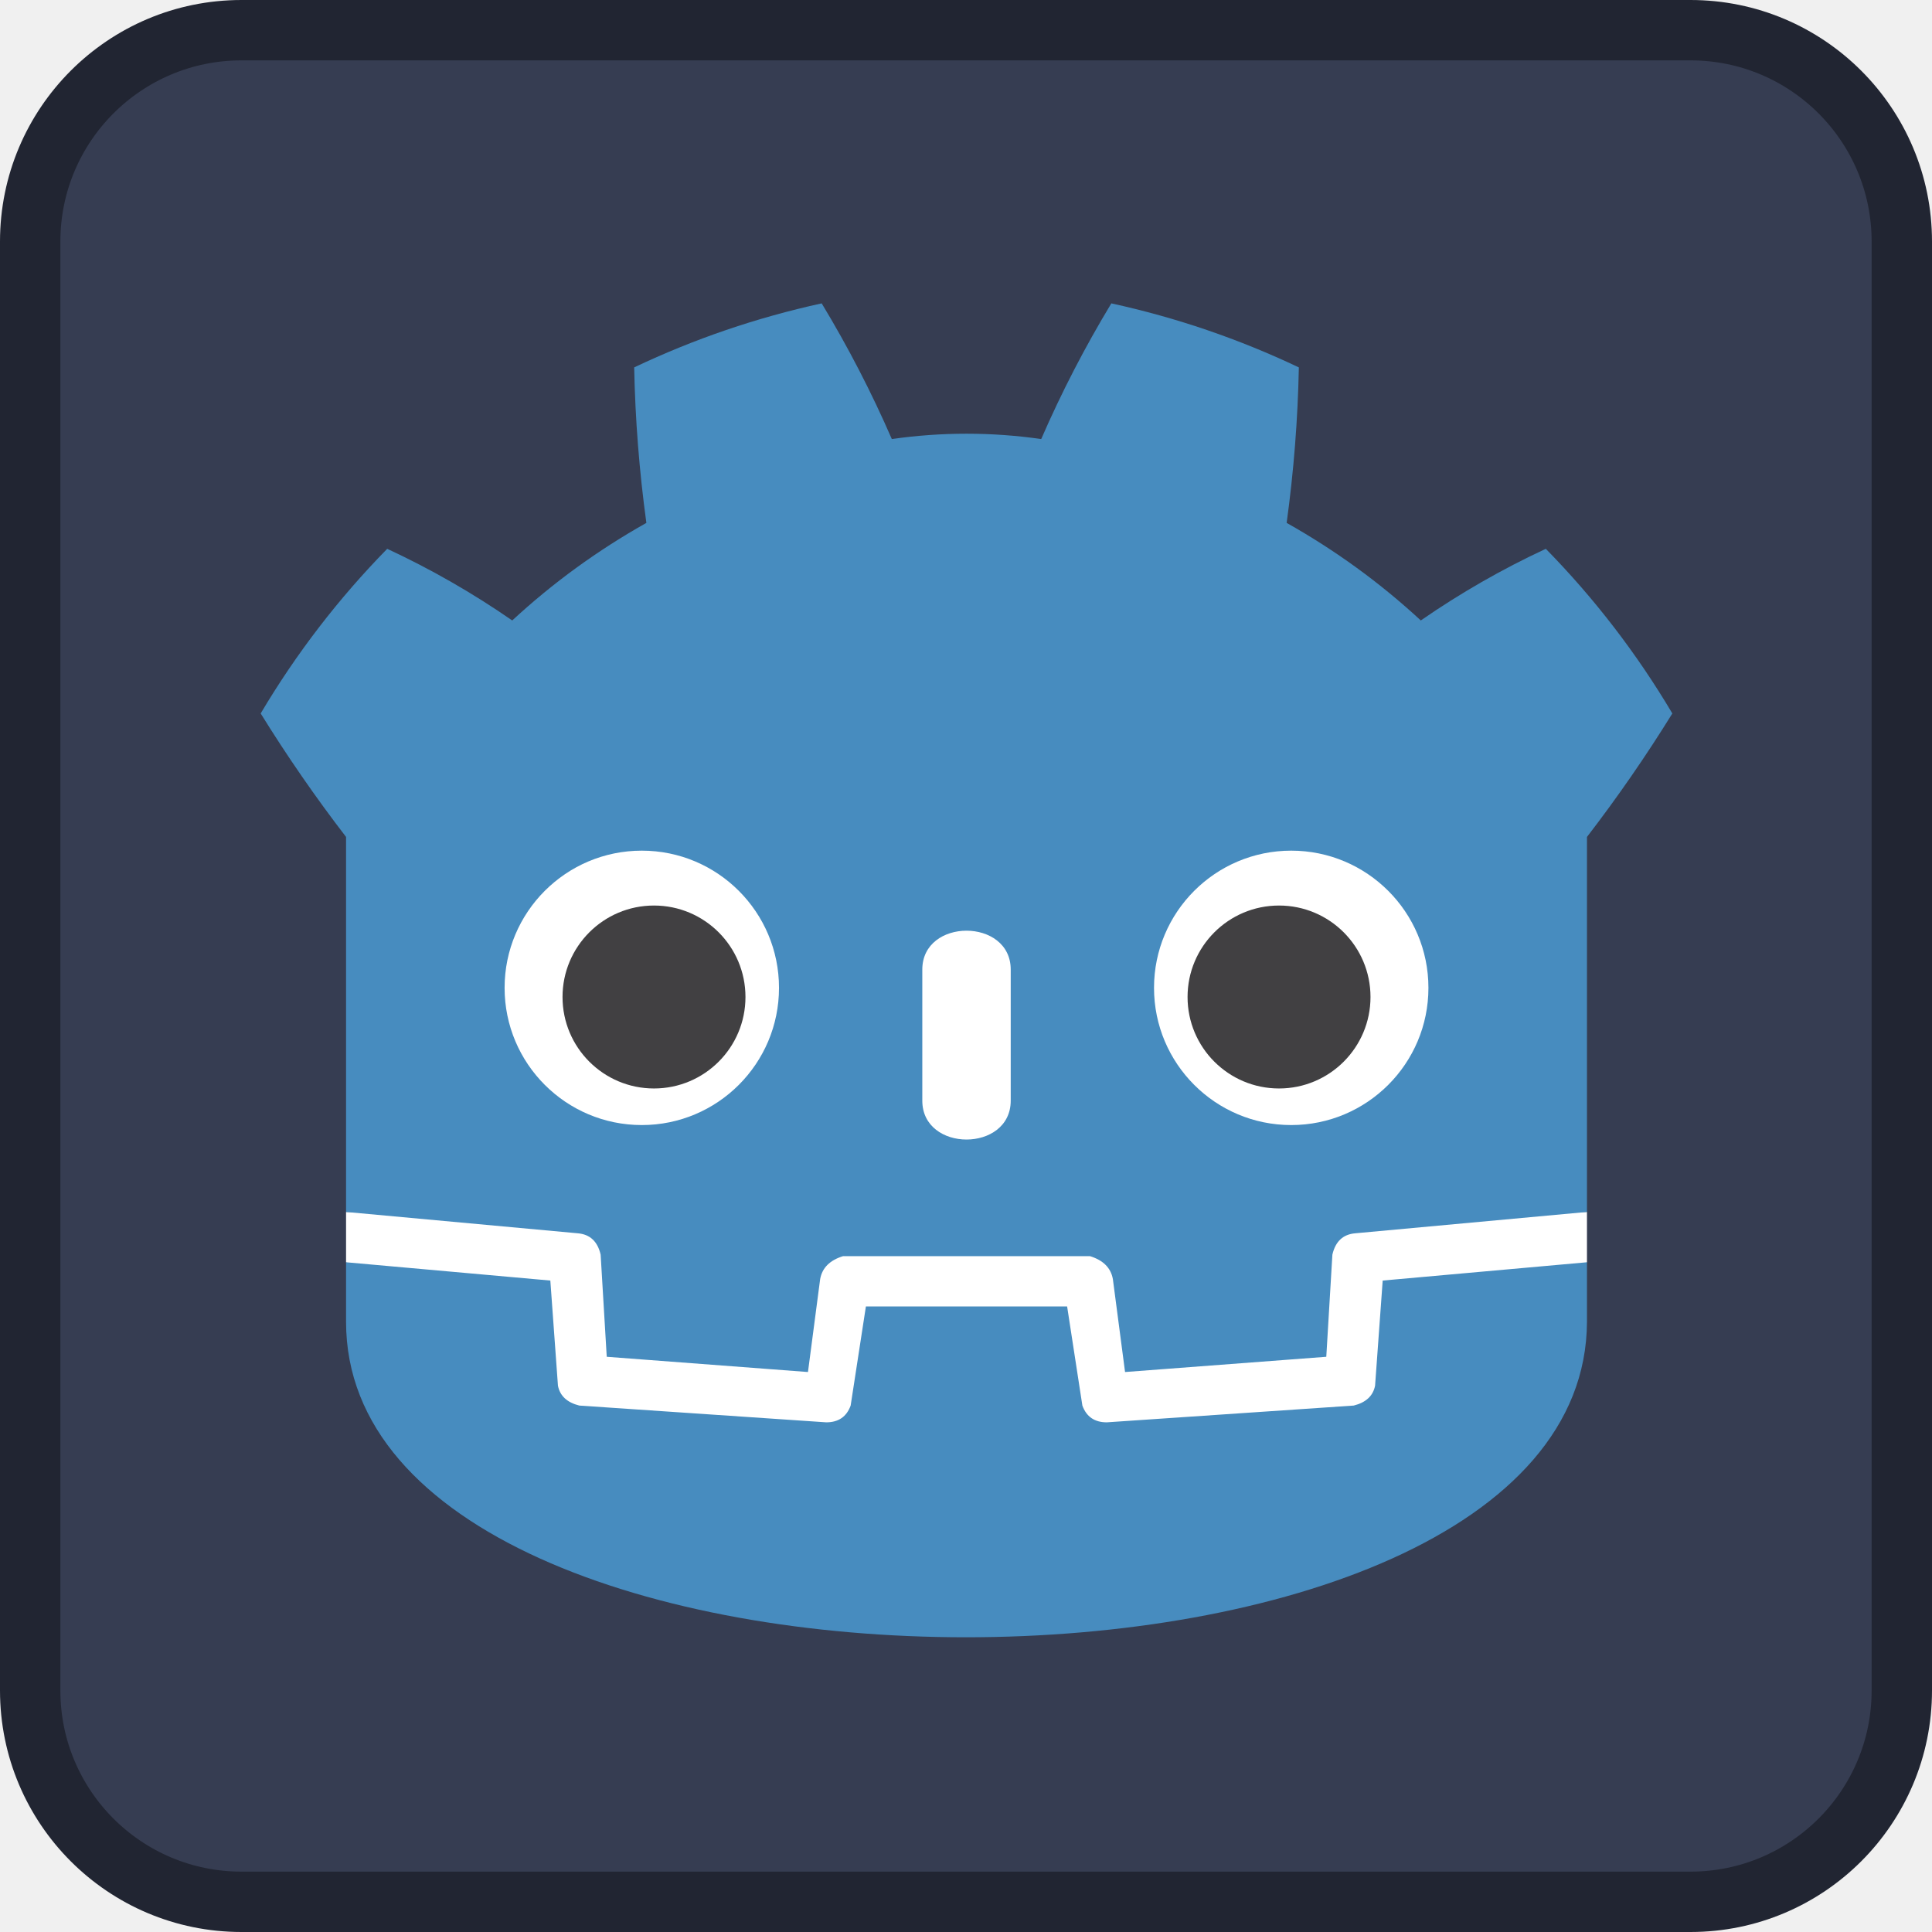
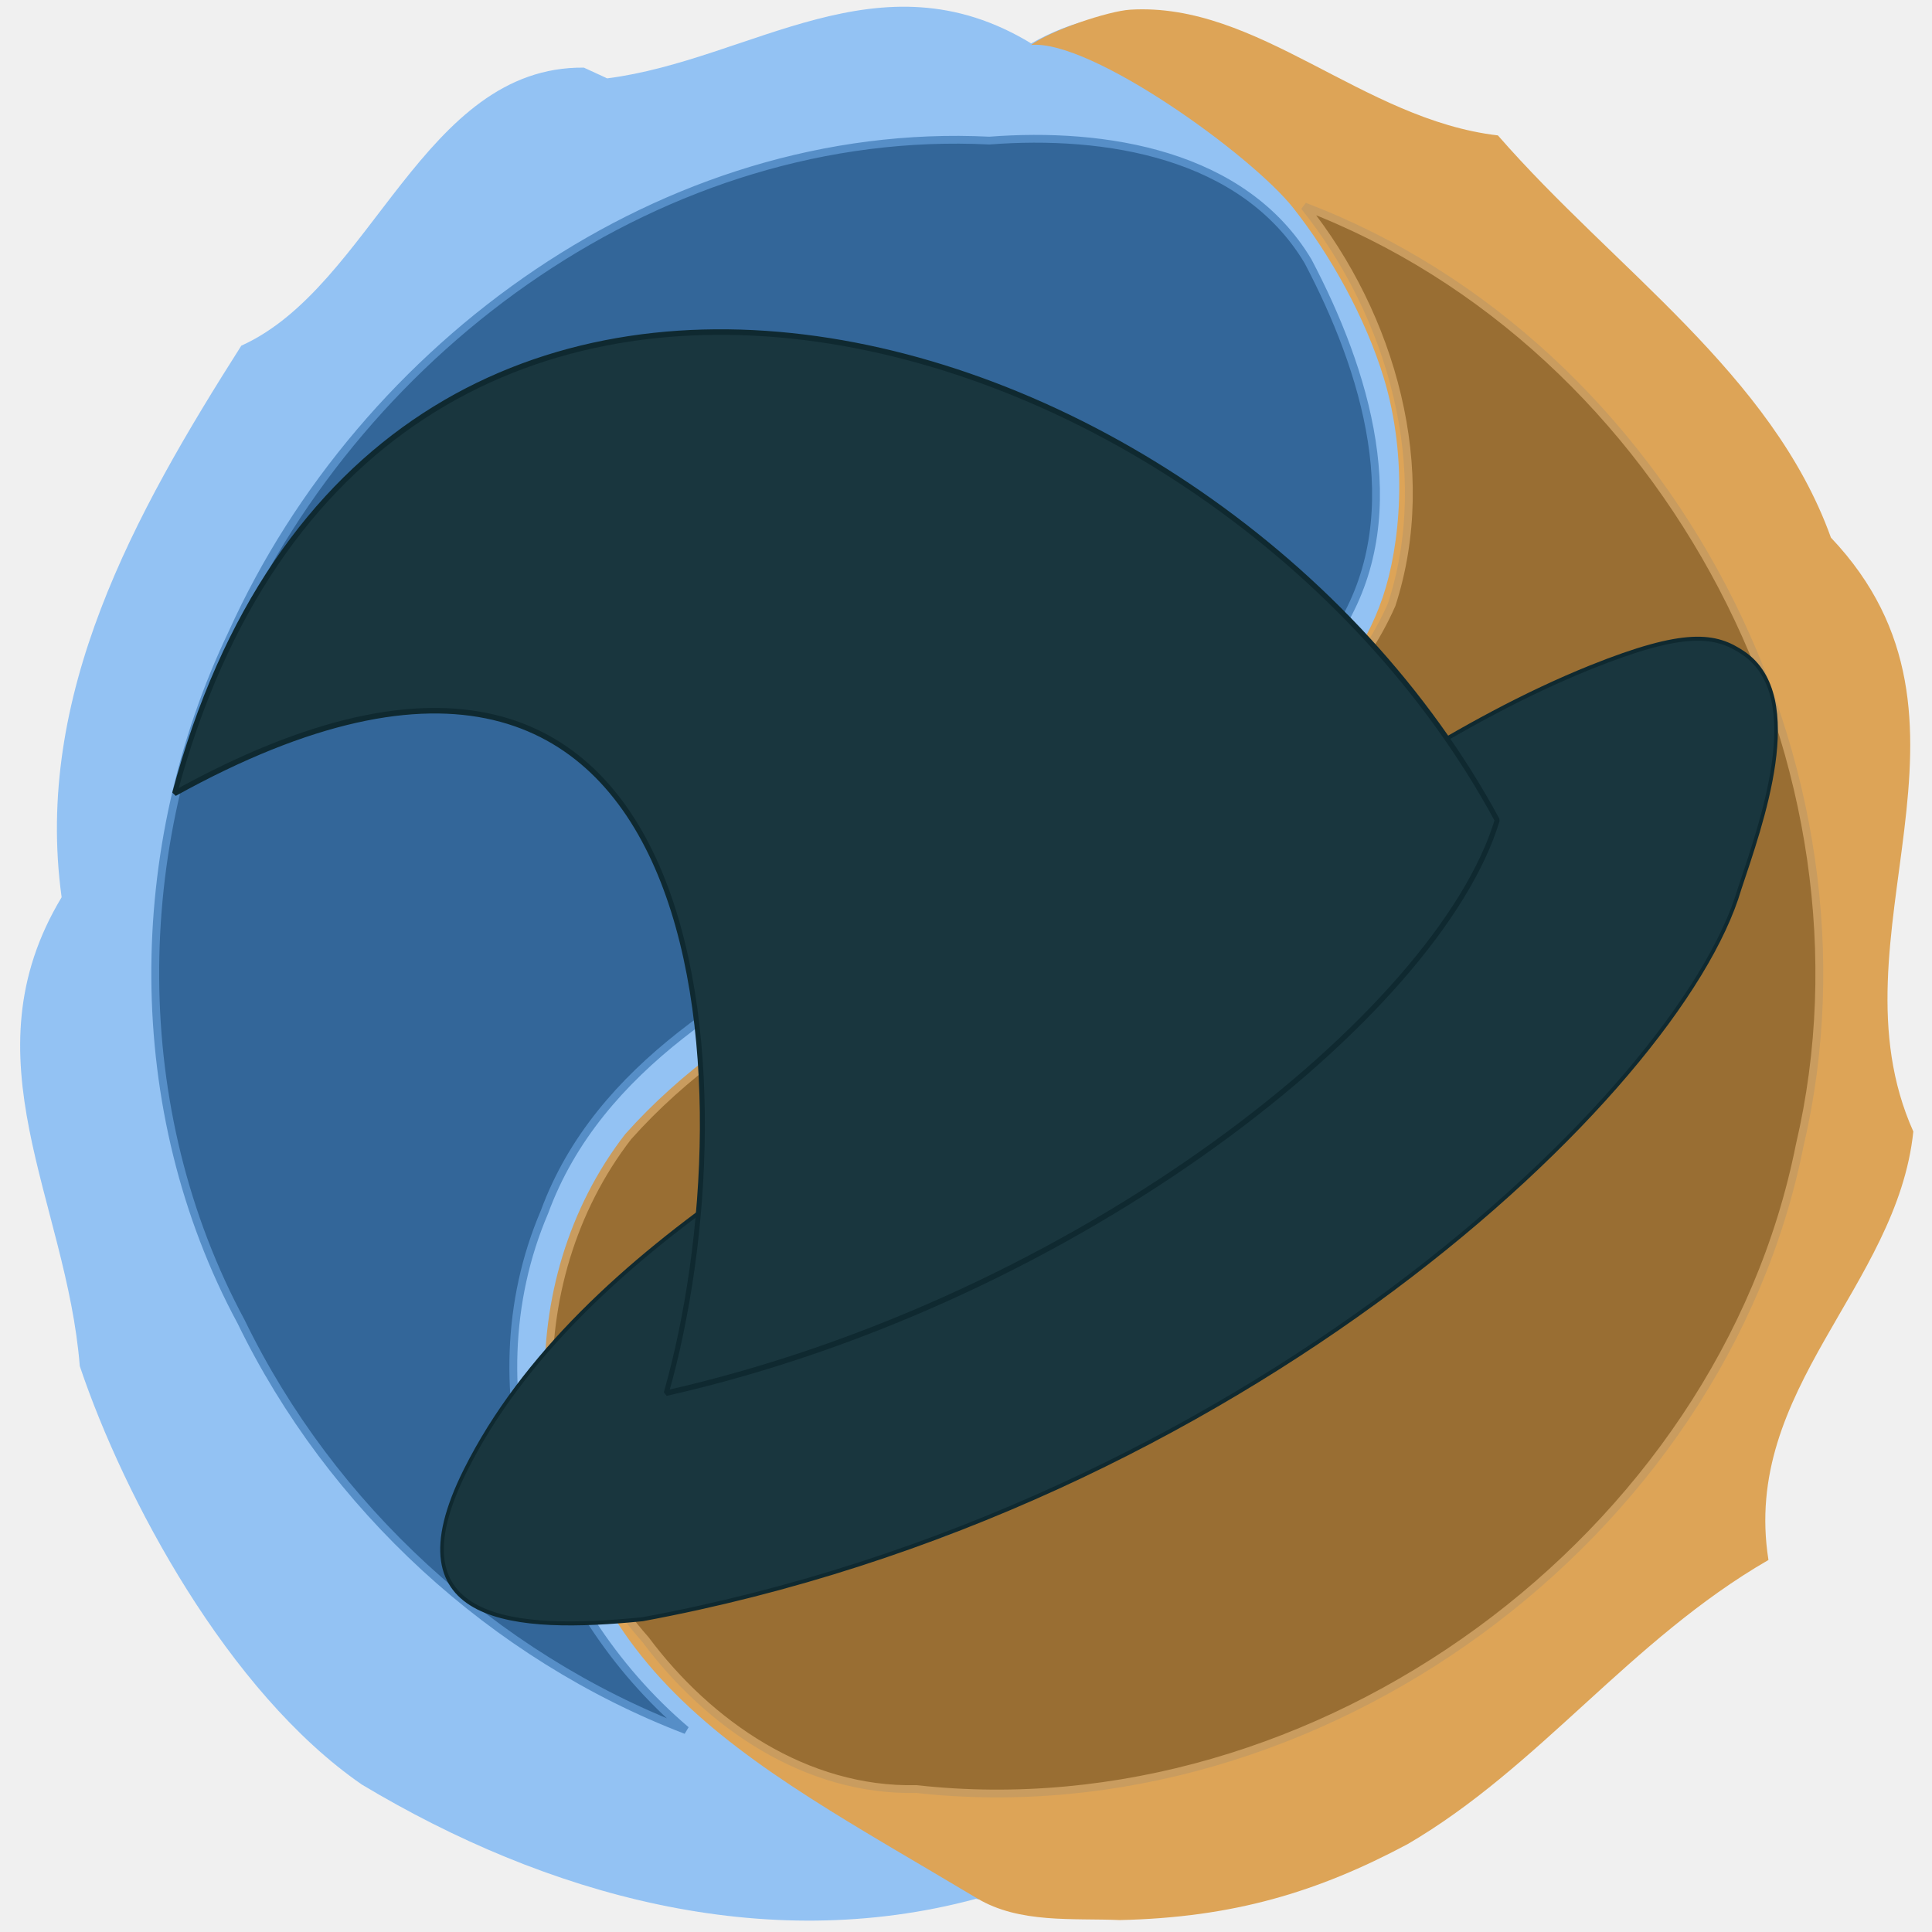
- <svg xmlns="http://www.w3.org/2000/svg" width="128" height="128">
-   <rect width="124" height="124" x="2" y="2" fill="#363d52" stroke="#212532" stroke-width="4" rx="14" />
-   <g fill="#fff" transform="translate(12.322 12.322)scale(.101)">
-     <path d="M105 673v33q407 354 814 0v-33z" />
-     <path fill="#478cbf" d="m105 673 152 14q12 1 15 14l4 67 132 10 8-61q2-11 15-15h162q13 4 15 15l8 61 132-10 4-67q3-13 15-14l152-14V427q30-39 56-81-35-59-83-108-43 20-82 47-40-37-88-64 7-51 8-102-59-28-123-42-26 43-46 89-49-7-98 0-20-46-46-89-64 14-123 42 1 51 8 102-48 27-88 64-39-27-82-47-48 49-83 108 26 42 56 81zm0 33v39c0 276 813 276 814 0v-39l-134 12-5 69q-2 10-14 13l-162 11q-12 0-16-11l-10-65H446l-10 65q-4 11-16 11l-162-11q-12-3-14-13l-5-69z" />
-     <path d="M483 600c0 34 58 34 58 0v-86c0-34-58-34-58 0z" />
-     <circle cx="725" cy="526" r="90" />
-     <circle cx="299" cy="526" r="90" />
+ <svg xmlns="http://www.w3.org/2000/svg" width="128" height="128" version="1.1" id="svg6">
+   <defs id="defs6" />
+   <path style="opacity:0.778;fill:#78b5f4;fill-opacity:1;stroke-width:0.359;stroke-linejoin:bevel;stroke-opacity:0.706;paint-order:fill markers stroke" d="M 38.684,4.481 C 28.034,4.37 24.663,18.991 15.988,22.902 8.892,34.061 2.236,46.06 4.083,59.445 c -6.431,10.683 0.327,20.067 1.203,31.063 2.945,8.747 9.814,21.593 18.683,27.721 12.209,7.321 26.622,11.351 40.678,7.577 10.461,1.748 18.787,1.052 28.025,-4.184 8.629,-5.058 14.532,-13.411 23.582,-18.671 -1.769,-11.233 8.4,-17.928 9.462,-28.138 -5.743,-12.898 5.962,-26.968 -5.383,-39.005 C 116.483,25.045 106.186,18.164 98.584,9.392 87.676,8.117 79.654,-3.517 68.317,2.875 58.247,-3.243 49.765,3.975 40.228,5.192 Z" id="path4" />
+   <path id="path4-5" style="opacity:1;fill:#dda457;fill-opacity:1;stroke-width:0.363;stroke-linejoin:bevel;stroke-opacity:0.706;paint-order:fill markers stroke" d="m 74.874,0.642 c -1.415,0.086 -5.242,1.355 -6.562,2.337 3.973,-0.371 14.613,7.304 17.373,10.803 2.476,3.137 4.784,7.286 5.987,11.234 1.643,5.394 1.097,11.126 -0.061,14.548 -2.41,7.126 -8.991,11.158 -14.845,15.45 -20.336,14.908 -40.876,17.187 -40.48,35.537 0.437,20.246 12.554,25.71 28.458,35.224 2.799,1.674 6.347,1.301 9.446,1.434 7.518,-0.163 13.121,-1.86 19.054,-5.023 8.753,-5.102 14.741,-13.529 23.921,-18.834 -1.794,-11.332 8.52,-18.085 9.598,-28.386 -5.825,-13.012 6.048,-27.204 -5.459,-39.347 C 117.397,24.761 106.952,17.82 99.24,8.971 90.251,7.925 83.373,0.125 74.874,0.642 Z" />
+   <g id="g6" transform="matrix(3.71024,0,0,3.679737,-65.21058,-22.37869)">
+     <path id="path1" style="fill:#996e33;fill-opacity:1;stroke:#c99c5f;stroke-width:0.14;stroke-linejoin:bevel;stroke-opacity:1;paint-order:fill markers stroke" d="m 40.868,9.799 c 1.558,1.965 2.341,4.734 1.559,7.168 -1.099,2.518 -3.814,3.68 -6.107,4.866 -2.639,1.315 -5.533,2.458 -7.527,4.714 -2.009,2.619 -1.873,6.575 0.308,9.054 1.132,1.53 2.87,2.736 4.838,2.692 7.169,0.804 14.381,-4.526 15.775,-11.596 C 51.289,19.917 47.399,12.309 40.868,9.799 Z" />
+     <path d="M 35.243,8.613 C 29.436,8.322 24.05,12.291 21.727,17.471 c -1.844,3.878 -1.884,8.595 0.155,12.409 1.603,3.329 4.497,6.019 7.945,7.353 -2.603,-2.23 -3.906,-6.083 -2.528,-9.331 0.964,-2.646 3.567,-4.071 5.905,-5.328 2.904,-1.499 6.27,-2.565 8.337,-5.247 1.203,-2.049 0.411,-4.587 -0.607,-6.54 C 39.783,8.845 37.307,8.452 35.243,8.613 Z" style="fill:#336699;fill-opacity:1;stroke:#568ec7;stroke-width:0.14;stroke-linejoin:bevel;stroke-opacity:1;paint-order:fill markers stroke" id="path1-7" />
+     <circle style="fill:#336699;fill-opacity:1;stroke:#568ec7;stroke-width:0.14;stroke-linejoin:bevel;stroke-opacity:1;paint-order:fill markers stroke" id="path6-3" cx="33.698" cy="31.706" r="2.099" />
  </g>
-   <g fill="#414042" transform="translate(12.322 12.322)scale(.101)">
-     <circle cx="307" cy="532" r="60" />
-     <circle cx="717" cy="532" r="60" />
+   <g id="g4" transform="matrix(-2.020782,-0.08032817,-0.08985766,2.250264,120.3428,5.329512)">
+     <g id="g7" transform="matrix(0.734594,0.03166441,-0.0372476,0.734751,9.098806,7.833063)">
+       <path style="fill:#19363e;fill-opacity:1;stroke:#0f2930;stroke-width:0.16;stroke-linejoin:bevel;stroke-opacity:1;paint-order:fill markers stroke" d="m 47.625,45.038 c 3.485,6.16 -2.245,6.479 -7.85,6.017 C 13.095,46.82 -6.549,30.331 -9.27,22.217 c -0.967,-2.576 -3.085,-7.659 -0.244,-9.436 1.24,-0.776 2.608,-0.973 6.819,0.51 5.931,2.1 11.312,5.505 16.716,8.68 2.174,1.271 4.316,2.587 6.53,3.803 8.568,4.545 21.878,10.08 27.074,19.264 z" id="path3" />
+       <path style="fill:#19363e;fill-opacity:1;stroke:#0f2930;stroke-width:0.222;stroke-linejoin:bevel;stroke-opacity:1;paint-order:fill markers stroke" d="M 1.504,19.376 C 13.878,-1.513 51.527,-11.348 60.409,17.87 36.054,5.973 34.754,29.97 38.663,42.02 20.219,38.42 4.153,27.08 1.504,19.376 Z" id="path2" />
+     </g>
  </g>
</svg>
